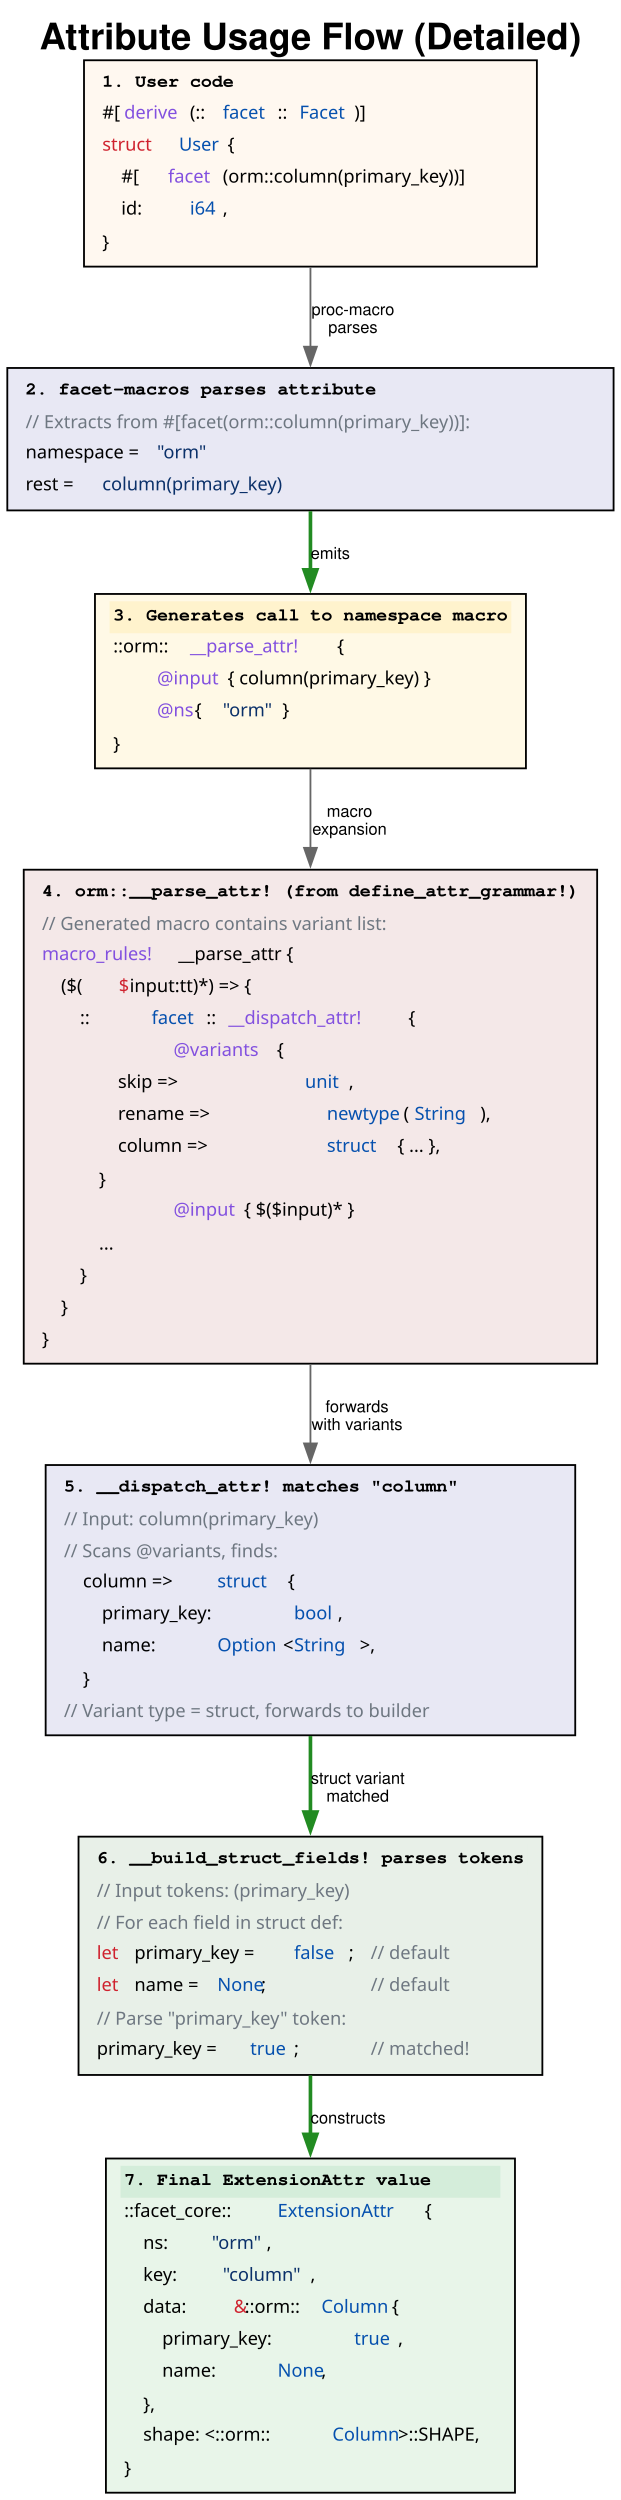
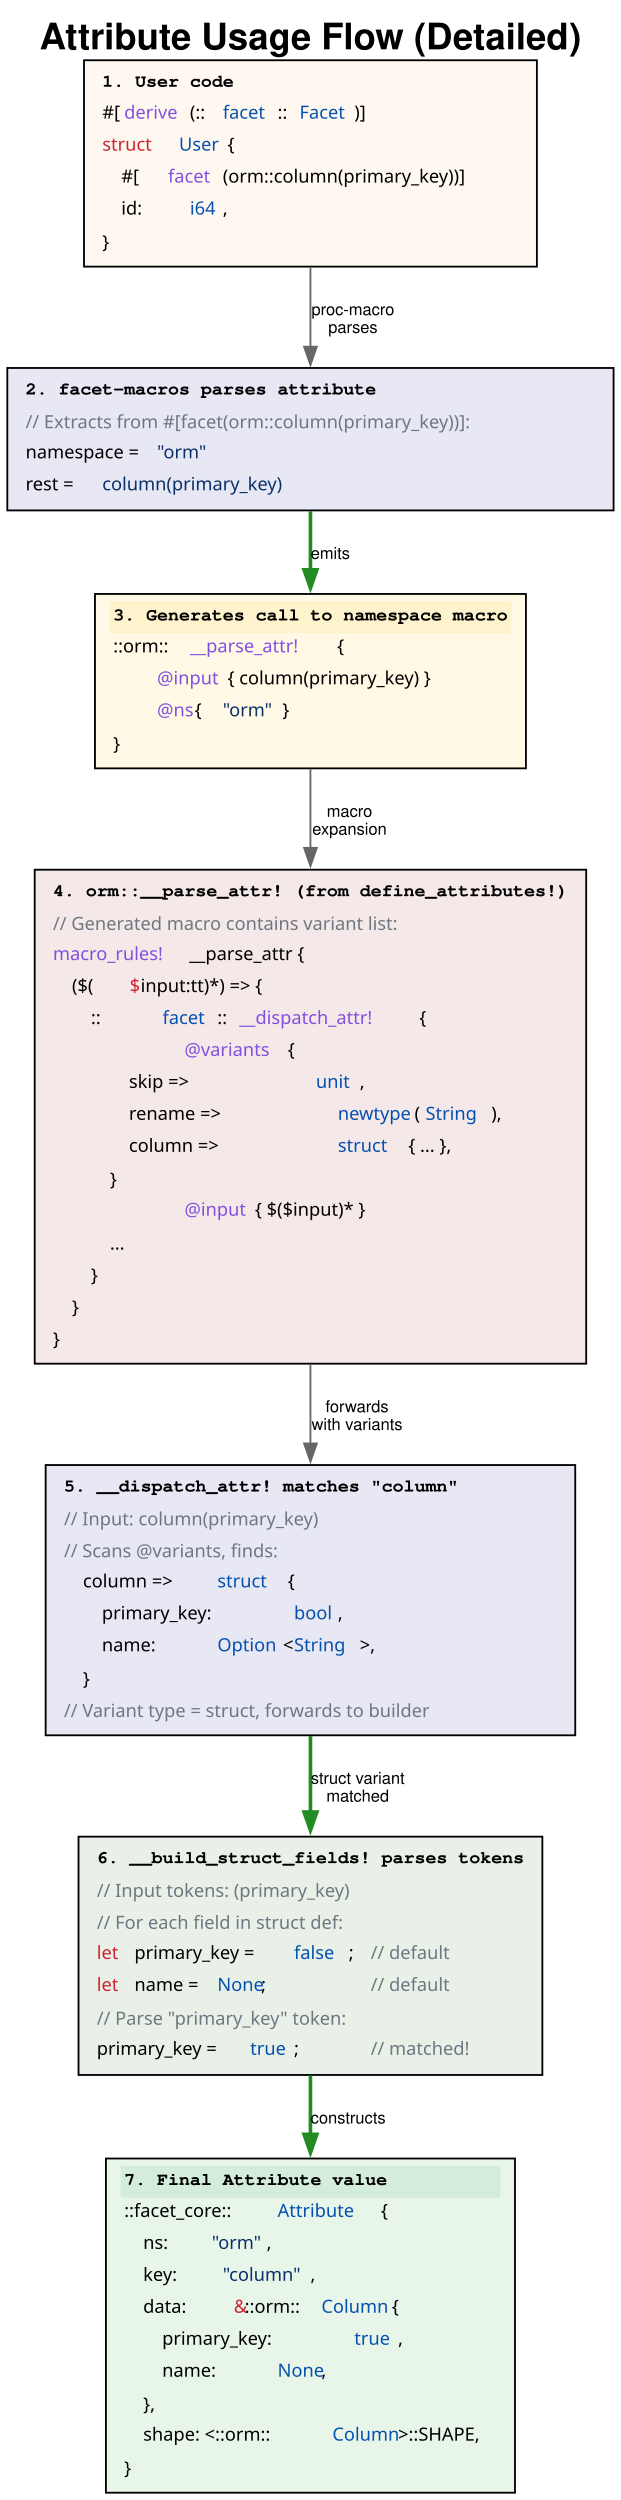
<svg xmlns="http://www.w3.org/2000/svg" width="340pt" height="1369pt" viewBox="0.00 0.00 340.00 1369.00">
  <g id="graph0" class="graph" transform="scale(1 1) rotate(0) translate(4 1365)">
    <polygon fill="white" stroke="none" points="-4,4 -4,-1365 336,-1365 336,4 -4,4" />
    <text xml:space="preserve" text-anchor="middle" x="166" y="-1338" font-family="Helvetica,sans-Serif" font-weight="bold" font-size="20.00">Attribute Usage Flow (Detailed)</text>
    <g id="node1" class="node">
      <polygon fill="#fff8f0" stroke="black" points="290,-1332 42,-1332 42,-1219 290,-1219 290,-1332" />
      <polygon fill="#fff8f0" stroke="none" points="50,-1310.5 50,-1328 282,-1328 282,-1310.5 50,-1310.5" />
      <text xml:space="preserve" text-anchor="start" x="52" y="-1317.5" font-family="Monaco, Consolas, Courier" font-weight="bold" font-size="10.00">1. User code</text>
      <text xml:space="preserve" text-anchor="start" x="52" y="-1300" font-family="Monaco" font-size="10.00">#[</text>
      <text xml:space="preserve" text-anchor="start" x="64" y="-1300" font-family="Monaco" font-size="10.00" fill="#8250df">derive</text>
      <text xml:space="preserve" text-anchor="start" x="100" y="-1300" font-family="Monaco" font-size="10.00">(::</text>
      <text xml:space="preserve" text-anchor="start" x="118" y="-1300" font-family="Monaco" font-size="10.00" fill="#0550ae">facet</text>
      <text xml:space="preserve" text-anchor="start" x="148" y="-1300" font-family="Monaco" font-size="10.00">::</text>
      <text xml:space="preserve" text-anchor="start" x="160" y="-1300" font-family="Monaco" font-size="10.00" fill="#0550ae">Facet</text>
      <text xml:space="preserve" text-anchor="start" x="190" y="-1300" font-family="Monaco" font-size="10.00">)]</text>
      <text xml:space="preserve" text-anchor="start" x="52" y="-1282.5" font-family="Monaco" font-size="10.00" fill="#cf222e">struct</text>
      <text xml:space="preserve" text-anchor="start" x="88" y="-1282.5" font-family="Monaco" font-size="10.00"> </text>
      <text xml:space="preserve" text-anchor="start" x="94" y="-1282.5" font-family="Monaco" font-size="10.00" fill="#0550ae">User</text>
      <text xml:space="preserve" text-anchor="start" x="118" y="-1282.5" font-family="Monaco" font-size="10.00"> {</text>
      <text xml:space="preserve" text-anchor="start" x="52" y="-1265" font-family="Monaco" font-size="10.00">    #[</text>
      <text xml:space="preserve" text-anchor="start" x="88" y="-1265" font-family="Monaco" font-size="10.00" fill="#8250df">facet</text>
      <text xml:space="preserve" text-anchor="start" x="118" y="-1265" font-family="Monaco" font-size="10.00">(orm::column(primary_key))]</text>
      <text xml:space="preserve" text-anchor="start" x="52" y="-1247.5" font-family="Monaco" font-size="10.00">    id: </text>
      <text xml:space="preserve" text-anchor="start" x="100" y="-1247.5" font-family="Monaco" font-size="10.00" fill="#0550ae">i64</text>
      <text xml:space="preserve" text-anchor="start" x="118" y="-1247.5" font-family="Monaco" font-size="10.00">,</text>
      <text xml:space="preserve" text-anchor="start" x="52" y="-1229" font-family="Monaco" font-size="10.00">}</text>
    </g>
    <g id="node2" class="node">
      <polygon fill="#e8e8f4" stroke="black" points="332,-1163.5 0,-1163.5 0,-1085.5 332,-1085.5 332,-1163.5" />
      <polygon fill="#e8e8f4" stroke="none" points="8,-1142 8,-1159.5 324,-1159.5 324,-1142 8,-1142" />
      <text xml:space="preserve" text-anchor="start" x="10" y="-1149" font-family="Monaco, Consolas, Courier" font-weight="bold" font-size="10.00">2. facet-macros parses attribute</text>
      <text xml:space="preserve" text-anchor="start" x="10" y="-1130.5" font-family="Monaco" font-size="10.00" fill="#6e7781">// Extracts from #[facet(orm::column(primary_key))]:</text>
      <text xml:space="preserve" text-anchor="start" x="10" y="-1114" font-family="Monaco" font-size="10.00">namespace = </text>
      <text xml:space="preserve" text-anchor="start" x="82" y="-1114" font-family="Monaco" font-size="10.00" fill="#0a3069">"orm"</text>
      <text xml:space="preserve" text-anchor="start" x="10" y="-1096.5" font-family="Monaco" font-size="10.00">rest = </text>
      <text xml:space="preserve" text-anchor="start" x="52" y="-1096.5" font-family="Monaco" font-size="10.00" fill="#0a3069">column(primary_key)</text>
    </g>
    <g id="edge1" class="edge">
      <path fill="none" stroke="#666666" d="M166,-1218.59C166,-1204.27 166,-1188.97 166,-1175" />
      <polygon fill="#666666" stroke="#666666" points="169.5,-1175.14 166,-1165.14 162.5,-1175.14 169.5,-1175.14" />
      <text xml:space="preserve" text-anchor="middle" x="189.25" y="-1192.45" font-family="Helvetica,sans-Serif" font-size="9.00">proc-macro</text>
      <text xml:space="preserve" text-anchor="middle" x="189.25" y="-1182.7" font-family="Helvetica,sans-Serif" font-size="9.00">parses</text>
    </g>
    <g id="node3" class="node">
      <polygon fill="#fff9e6" stroke="black" points="284,-1039.75 48,-1039.75 48,-944.25 284,-944.25 284,-1039.75" />
      <polygon fill="#fff3cd" stroke="none" points="56,-1018.25 56,-1035.75 276,-1035.75 276,-1018.25 56,-1018.25" />
      <text xml:space="preserve" text-anchor="start" x="58" y="-1025.25" font-family="Monaco, Consolas, Courier" font-weight="bold" font-size="10.00">3. Generates call to namespace macro</text>
      <text xml:space="preserve" text-anchor="start" x="58" y="-1007.75" font-family="Monaco" font-size="10.00">::orm::</text>
      <text xml:space="preserve" text-anchor="start" x="100" y="-1007.75" font-family="Monaco" font-size="10.00" fill="#8250df">__parse_attr!</text>
      <text xml:space="preserve" text-anchor="start" x="178" y="-1007.75" font-family="Monaco" font-size="10.00"> {</text>
      <text xml:space="preserve" text-anchor="start" x="58" y="-990.25" font-family="Monaco" font-size="10.00">    </text>
      <text xml:space="preserve" text-anchor="start" x="82" y="-990.25" font-family="Monaco" font-size="10.00" fill="#8250df">@input</text>
      <text xml:space="preserve" text-anchor="start" x="118" y="-990.25" font-family="Monaco" font-size="10.00"> { column(primary_key) }</text>
      <text xml:space="preserve" text-anchor="start" x="58" y="-972.75" font-family="Monaco" font-size="10.00">    </text>
      <text xml:space="preserve" text-anchor="start" x="82" y="-972.75" font-family="Monaco" font-size="10.00" fill="#8250df">@ns</text>
      <text xml:space="preserve" text-anchor="start" x="100" y="-972.75" font-family="Monaco" font-size="10.00"> { </text>
      <text xml:space="preserve" text-anchor="start" x="118" y="-972.75" font-family="Monaco" font-size="10.00" fill="#0a3069">"orm"</text>
      <text xml:space="preserve" text-anchor="start" x="148" y="-972.75" font-family="Monaco" font-size="10.00"> }</text>
      <text xml:space="preserve" text-anchor="start" x="58" y="-954.25" font-family="Monaco" font-size="10.00">}</text>
    </g>
    <g id="edge2" class="edge">
      <path fill="none" stroke="#228b22" stroke-width="2" d="M166,-1085.05C166,-1074.89 166,-1063.68 166,-1052.69" />
      <polygon fill="#228b22" stroke="#228b22" stroke-width="2" points="169.5,-1052.98 166,-1042.98 162.5,-1052.98 169.5,-1052.98" />
      <text xml:space="preserve" text-anchor="middle" x="176.88" y="-1058.95" font-family="Helvetica,sans-Serif" font-size="9.00">emits</text>
    </g>
    <g id="node4" class="node">
-       <polygon fill="#f4e8e8" stroke="black" points="323,-888.75 9,-888.75 9,-618.25 323,-618.25 323,-888.75" />
-       <polygon fill="#f4e8e8" stroke="none" points="17,-867.25 17,-884.75 315,-884.75 315,-867.25 17,-867.25" />
-       <text xml:space="preserve" text-anchor="start" x="19" y="-874.25" font-family="Monaco, Consolas, Courier" font-weight="bold" font-size="10.00">4. orm::__parse_attr! (from define_attr_grammar!)</text>
-       <text xml:space="preserve" text-anchor="start" x="19" y="-855.75" font-family="Monaco" font-size="10.00" fill="#6e7781">// Generated macro contains variant list:</text>
-       <text xml:space="preserve" text-anchor="start" x="19" y="-839.25" font-family="Monaco" font-size="10.00" fill="#8250df">macro_rules!</text>
-       <text xml:space="preserve" text-anchor="start" x="91" y="-839.25" font-family="Monaco" font-size="10.00"> __parse_attr {</text>
-       <text xml:space="preserve" text-anchor="start" x="19" y="-821.75" font-family="Monaco" font-size="10.00">    ($(</text>
-       <text xml:space="preserve" text-anchor="start" x="61" y="-821.75" font-family="Monaco" font-size="10.00" fill="#cf222e">$</text>
-       <text xml:space="preserve" text-anchor="start" x="67" y="-821.75" font-family="Monaco" font-size="10.00">input:tt)*) =&gt; {</text>
-       <text xml:space="preserve" text-anchor="start" x="19" y="-804.25" font-family="Monaco" font-size="10.00">        ::</text>
-       <text xml:space="preserve" text-anchor="start" x="79" y="-804.25" font-family="Monaco" font-size="10.00" fill="#0550ae">facet</text>
-       <text xml:space="preserve" text-anchor="start" x="109" y="-804.25" font-family="Monaco" font-size="10.00">::</text>
-       <text xml:space="preserve" text-anchor="start" x="121" y="-804.25" font-family="Monaco" font-size="10.00" fill="#8250df">__dispatch_attr!</text>
-       <text xml:space="preserve" text-anchor="start" x="217" y="-804.25" font-family="Monaco" font-size="10.00"> {</text>
-       <text xml:space="preserve" text-anchor="start" x="19" y="-786.75" font-family="Monaco" font-size="10.00">            </text>
-       <text xml:space="preserve" text-anchor="start" x="91" y="-786.75" font-family="Monaco" font-size="10.00" fill="#8250df">@variants</text>
-       <text xml:space="preserve" text-anchor="start" x="145" y="-786.75" font-family="Monaco" font-size="10.00"> {</text>
-       <text xml:space="preserve" text-anchor="start" x="19" y="-769.25" font-family="Monaco" font-size="10.00">                skip =&gt; </text>
-       <text xml:space="preserve" text-anchor="start" x="163" y="-769.25" font-family="Monaco" font-size="10.00" fill="#0550ae">unit</text>
-       <text xml:space="preserve" text-anchor="start" x="187" y="-769.25" font-family="Monaco" font-size="10.00">,</text>
-       <text xml:space="preserve" text-anchor="start" x="19" y="-751.75" font-family="Monaco" font-size="10.00">                rename =&gt; </text>
-       <text xml:space="preserve" text-anchor="start" x="175" y="-751.75" font-family="Monaco" font-size="10.00" fill="#0550ae">newtype</text>
-       <text xml:space="preserve" text-anchor="start" x="217" y="-751.75" font-family="Monaco" font-size="10.00">(</text>
-       <text xml:space="preserve" text-anchor="start" x="223" y="-751.75" font-family="Monaco" font-size="10.00" fill="#0550ae">String</text>
-       <text xml:space="preserve" text-anchor="start" x="259" y="-751.75" font-family="Monaco" font-size="10.00">),</text>
-       <text xml:space="preserve" text-anchor="start" x="19" y="-734.25" font-family="Monaco" font-size="10.00">                column =&gt; </text>
-       <text xml:space="preserve" text-anchor="start" x="175" y="-734.25" font-family="Monaco" font-size="10.00" fill="#0550ae">struct</text>
-       <text xml:space="preserve" text-anchor="start" x="211" y="-734.25" font-family="Monaco" font-size="10.00"> { ... },</text>
-       <text xml:space="preserve" text-anchor="start" x="19" y="-715.75" font-family="Monaco" font-size="10.00">            }</text>
-       <text xml:space="preserve" text-anchor="start" x="19" y="-699.25" font-family="Monaco" font-size="10.00">            </text>
-       <text xml:space="preserve" text-anchor="start" x="91" y="-699.25" font-family="Monaco" font-size="10.00" fill="#8250df">@input</text>
-       <text xml:space="preserve" text-anchor="start" x="127" y="-699.25" font-family="Monaco" font-size="10.00"> { $($input)* }</text>
-       <text xml:space="preserve" text-anchor="start" x="19" y="-680.75" font-family="Monaco" font-size="10.00">            ...</text>
-       <text xml:space="preserve" text-anchor="start" x="19" y="-663.25" font-family="Monaco" font-size="10.00">        }</text>
-       <text xml:space="preserve" text-anchor="start" x="19" y="-645.75" font-family="Monaco" font-size="10.00">    }</text>
-       <text xml:space="preserve" text-anchor="start" x="19" y="-628.25" font-family="Monaco" font-size="10.00">}</text>
+       <polygon fill="#f4e8e8" stroke="black" points="317,-888.75 15,-888.75 15,-618.25 317,-618.25 317,-888.75" />
+       <polygon fill="#f4e8e8" stroke="none" points="23,-867.25 23,-884.75 309,-884.75 309,-867.25 23,-867.25" />
+       <text xml:space="preserve" text-anchor="start" x="25" y="-874.25" font-family="Monaco, Consolas, Courier" font-weight="bold" font-size="10.00">4. orm::__parse_attr! (from define_attributes!)</text>
+       <text xml:space="preserve" text-anchor="start" x="25" y="-855.75" font-family="Monaco" font-size="10.00" fill="#6e7781">// Generated macro contains variant list:</text>
+       <text xml:space="preserve" text-anchor="start" x="25" y="-839.25" font-family="Monaco" font-size="10.00" fill="#8250df">macro_rules!</text>
+       <text xml:space="preserve" text-anchor="start" x="97" y="-839.25" font-family="Monaco" font-size="10.00"> __parse_attr {</text>
+       <text xml:space="preserve" text-anchor="start" x="25" y="-821.75" font-family="Monaco" font-size="10.00">    ($(</text>
+       <text xml:space="preserve" text-anchor="start" x="67" y="-821.75" font-family="Monaco" font-size="10.00" fill="#cf222e">$</text>
+       <text xml:space="preserve" text-anchor="start" x="73" y="-821.75" font-family="Monaco" font-size="10.00">input:tt)*) =&gt; {</text>
+       <text xml:space="preserve" text-anchor="start" x="25" y="-804.25" font-family="Monaco" font-size="10.00">        ::</text>
+       <text xml:space="preserve" text-anchor="start" x="85" y="-804.25" font-family="Monaco" font-size="10.00" fill="#0550ae">facet</text>
+       <text xml:space="preserve" text-anchor="start" x="115" y="-804.25" font-family="Monaco" font-size="10.00">::</text>
+       <text xml:space="preserve" text-anchor="start" x="127" y="-804.25" font-family="Monaco" font-size="10.00" fill="#8250df">__dispatch_attr!</text>
+       <text xml:space="preserve" text-anchor="start" x="223" y="-804.25" font-family="Monaco" font-size="10.00"> {</text>
+       <text xml:space="preserve" text-anchor="start" x="25" y="-786.75" font-family="Monaco" font-size="10.00">            </text>
+       <text xml:space="preserve" text-anchor="start" x="97" y="-786.75" font-family="Monaco" font-size="10.00" fill="#8250df">@variants</text>
+       <text xml:space="preserve" text-anchor="start" x="151" y="-786.75" font-family="Monaco" font-size="10.00"> {</text>
+       <text xml:space="preserve" text-anchor="start" x="25" y="-769.25" font-family="Monaco" font-size="10.00">                skip =&gt; </text>
+       <text xml:space="preserve" text-anchor="start" x="169" y="-769.25" font-family="Monaco" font-size="10.00" fill="#0550ae">unit</text>
+       <text xml:space="preserve" text-anchor="start" x="193" y="-769.25" font-family="Monaco" font-size="10.00">,</text>
+       <text xml:space="preserve" text-anchor="start" x="25" y="-751.75" font-family="Monaco" font-size="10.00">                rename =&gt; </text>
+       <text xml:space="preserve" text-anchor="start" x="181" y="-751.75" font-family="Monaco" font-size="10.00" fill="#0550ae">newtype</text>
+       <text xml:space="preserve" text-anchor="start" x="223" y="-751.75" font-family="Monaco" font-size="10.00">(</text>
+       <text xml:space="preserve" text-anchor="start" x="229" y="-751.75" font-family="Monaco" font-size="10.00" fill="#0550ae">String</text>
+       <text xml:space="preserve" text-anchor="start" x="265" y="-751.75" font-family="Monaco" font-size="10.00">),</text>
+       <text xml:space="preserve" text-anchor="start" x="25" y="-734.25" font-family="Monaco" font-size="10.00">                column =&gt; </text>
+       <text xml:space="preserve" text-anchor="start" x="181" y="-734.25" font-family="Monaco" font-size="10.00" fill="#0550ae">struct</text>
+       <text xml:space="preserve" text-anchor="start" x="217" y="-734.25" font-family="Monaco" font-size="10.00"> { ... },</text>
+       <text xml:space="preserve" text-anchor="start" x="25" y="-715.75" font-family="Monaco" font-size="10.00">            }</text>
+       <text xml:space="preserve" text-anchor="start" x="25" y="-699.25" font-family="Monaco" font-size="10.00">            </text>
+       <text xml:space="preserve" text-anchor="start" x="97" y="-699.25" font-family="Monaco" font-size="10.00" fill="#8250df">@input</text>
+       <text xml:space="preserve" text-anchor="start" x="133" y="-699.25" font-family="Monaco" font-size="10.00"> { $($input)* }</text>
+       <text xml:space="preserve" text-anchor="start" x="25" y="-680.75" font-family="Monaco" font-size="10.00">            ...</text>
+       <text xml:space="preserve" text-anchor="start" x="25" y="-663.25" font-family="Monaco" font-size="10.00">        }</text>
+       <text xml:space="preserve" text-anchor="start" x="25" y="-645.75" font-family="Monaco" font-size="10.00">    }</text>
+       <text xml:space="preserve" text-anchor="start" x="25" y="-628.25" font-family="Monaco" font-size="10.00">}</text>
    </g>
    <g id="edge3" class="edge">
      <path fill="none" stroke="#666666" d="M166,-943.99C166,-930.98 166,-916.14 166,-900.62" />
      <polygon fill="#666666" stroke="#666666" points="169.5,-900.73 166,-890.73 162.5,-900.73 169.5,-900.73" />
      <text xml:space="preserve" text-anchor="middle" x="187.38" y="-917.7" font-family="Helvetica,sans-Serif" font-size="9.00">macro</text>
      <text xml:space="preserve" text-anchor="middle" x="187.38" y="-907.95" font-family="Helvetica,sans-Serif" font-size="9.00">expansion</text>
    </g>
    <g id="node5" class="node">
      <polygon fill="#e8e8f4" stroke="black" points="311,-562.75 21,-562.75 21,-414.75 311,-414.75 311,-562.75" />
      <polygon fill="#e8e8f4" stroke="none" points="29,-541.25 29,-558.75 303,-558.75 303,-541.25 29,-541.25" />
      <text xml:space="preserve" text-anchor="start" x="31" y="-548.25" font-family="Monaco, Consolas, Courier" font-weight="bold" font-size="10.00">5. __dispatch_attr! matches "column"</text>
      <text xml:space="preserve" text-anchor="start" x="31" y="-529.75" font-family="Monaco" font-size="10.00" fill="#6e7781">// Input: column(primary_key)</text>
      <text xml:space="preserve" text-anchor="start" x="31" y="-512.25" font-family="Monaco" font-size="10.00" fill="#6e7781">// Scans @variants, finds:</text>
      <text xml:space="preserve" text-anchor="start" x="31" y="-495.75" font-family="Monaco" font-size="10.00">    column =&gt; </text>
      <text xml:space="preserve" text-anchor="start" x="115" y="-495.75" font-family="Monaco" font-size="10.00" fill="#0550ae">struct</text>
      <text xml:space="preserve" text-anchor="start" x="151" y="-495.75" font-family="Monaco" font-size="10.00"> {</text>
      <text xml:space="preserve" text-anchor="start" x="31" y="-478.25" font-family="Monaco" font-size="10.00">        primary_key: </text>
      <text xml:space="preserve" text-anchor="start" x="157" y="-478.25" font-family="Monaco" font-size="10.00" fill="#0550ae">bool</text>
      <text xml:space="preserve" text-anchor="start" x="181" y="-478.25" font-family="Monaco" font-size="10.00">,</text>
      <text xml:space="preserve" text-anchor="start" x="31" y="-460.75" font-family="Monaco" font-size="10.00">        name: </text>
      <text xml:space="preserve" text-anchor="start" x="115" y="-460.75" font-family="Monaco" font-size="10.00" fill="#0550ae">Option</text>
      <text xml:space="preserve" text-anchor="start" x="151" y="-460.75" font-family="Monaco" font-size="10.00">&lt;</text>
      <text xml:space="preserve" text-anchor="start" x="157" y="-460.75" font-family="Monaco" font-size="10.00" fill="#0550ae">String</text>
      <text xml:space="preserve" text-anchor="start" x="193" y="-460.75" font-family="Monaco" font-size="10.00">&gt;,</text>
      <text xml:space="preserve" text-anchor="start" x="31" y="-442.25" font-family="Monaco" font-size="10.00">    }</text>
      <text xml:space="preserve" text-anchor="start" x="31" y="-424.75" font-family="Monaco" font-size="10.00" fill="#6e7781">// Variant type = struct, forwards to builder</text>
    </g>
    <g id="edge4" class="edge">
      <path fill="none" stroke="#666666" d="M166,-618.05C166,-603.25 166,-588.51 166,-574.57" />
      <polygon fill="#666666" stroke="#666666" points="169.5,-574.57 166,-564.57 162.5,-574.57 169.5,-574.57" />
      <text xml:space="preserve" text-anchor="middle" x="191.5" y="-591.7" font-family="Helvetica,sans-Serif" font-size="9.00">forwards</text>
      <text xml:space="preserve" text-anchor="middle" x="191.5" y="-581.95" font-family="Helvetica,sans-Serif" font-size="9.00">with variants</text>
    </g>
    <g id="node6" class="node">
      <polygon fill="#e8f0e8" stroke="black" points="293,-359.25 39,-359.25 39,-228.75 293,-228.75 293,-359.25" />
      <polygon fill="#e8f0e8" stroke="none" points="47,-337.75 47,-355.25 285,-355.25 285,-337.75 47,-337.75" />
      <text xml:space="preserve" text-anchor="start" x="49" y="-344.75" font-family="Monaco, Consolas, Courier" font-weight="bold" font-size="10.00">6. __build_struct_fields! parses tokens</text>
      <text xml:space="preserve" text-anchor="start" x="49" y="-326.25" font-family="Monaco" font-size="10.00" fill="#6e7781">// Input tokens: (primary_key)</text>
      <text xml:space="preserve" text-anchor="start" x="49" y="-308.75" font-family="Monaco" font-size="10.00" fill="#6e7781">// For each field in struct def:</text>
      <text xml:space="preserve" text-anchor="start" x="49" y="-292.25" font-family="Monaco" font-size="10.00" fill="#cf222e">let</text>
      <text xml:space="preserve" text-anchor="start" x="67" y="-292.25" font-family="Monaco" font-size="10.00"> primary_key = </text>
      <text xml:space="preserve" text-anchor="start" x="157" y="-292.25" font-family="Monaco" font-size="10.00" fill="#0550ae">false</text>
      <text xml:space="preserve" text-anchor="start" x="187" y="-292.25" font-family="Monaco" font-size="10.00">; </text>
      <text xml:space="preserve" text-anchor="start" x="199" y="-292.25" font-family="Monaco" font-size="10.00" fill="#6e7781">// default</text>
      <text xml:space="preserve" text-anchor="start" x="49" y="-274.75" font-family="Monaco" font-size="10.00" fill="#cf222e">let</text>
      <text xml:space="preserve" text-anchor="start" x="67" y="-274.75" font-family="Monaco" font-size="10.00"> name = </text>
      <text xml:space="preserve" text-anchor="start" x="115" y="-274.75" font-family="Monaco" font-size="10.00" fill="#0550ae">None</text>
      <text xml:space="preserve" text-anchor="start" x="139" y="-274.75" font-family="Monaco" font-size="10.00">;         </text>
      <text xml:space="preserve" text-anchor="start" x="199" y="-274.75" font-family="Monaco" font-size="10.00" fill="#6e7781">// default</text>
      <text xml:space="preserve" text-anchor="start" x="49" y="-256.25" font-family="Monaco" font-size="10.00" fill="#6e7781">// Parse "primary_key" token:</text>
      <text xml:space="preserve" text-anchor="start" x="49" y="-239.75" font-family="Monaco" font-size="10.00">primary_key = </text>
      <text xml:space="preserve" text-anchor="start" x="133" y="-239.75" font-family="Monaco" font-size="10.00" fill="#0550ae">true</text>
      <text xml:space="preserve" text-anchor="start" x="157" y="-239.75" font-family="Monaco" font-size="10.00">;      </text>
      <text xml:space="preserve" text-anchor="start" x="199" y="-239.75" font-family="Monaco" font-size="10.00" fill="#6e7781">// matched!</text>
    </g>
    <g id="edge5" class="edge">
      <path fill="none" stroke="#228b22" stroke-width="2" d="M166,-414.33C166,-400.7 166,-386.43 166,-372.68" />
      <polygon fill="#228b22" stroke="#228b22" stroke-width="2" points="169.5,-372.73 166,-362.73 162.5,-372.73 169.5,-372.73" />
      <text xml:space="preserve" text-anchor="middle" x="191.88" y="-388.2" font-family="Helvetica,sans-Serif" font-size="9.00">struct variant</text>
      <text xml:space="preserve" text-anchor="middle" x="191.88" y="-378.45" font-family="Helvetica,sans-Serif" font-size="9.00">matched</text>
    </g>
    <g id="node7" class="node">
      <polygon fill="#e8f5e9" stroke="black" points="278,-183 54,-183 54,0 278,0 278,-183" />
      <polygon fill="#d4edda" stroke="none" points="62,-161.5 62,-179 270,-179 270,-161.5 62,-161.5" />
-       <text xml:space="preserve" text-anchor="start" x="64" y="-168.5" font-family="Monaco, Consolas, Courier" font-weight="bold" font-size="10.00">7. Final ExtensionAttr value</text>
+       <text xml:space="preserve" text-anchor="start" x="64" y="-168.5" font-family="Monaco, Consolas, Courier" font-weight="bold" font-size="10.00">7. Final Attribute value</text>
      <text xml:space="preserve" text-anchor="start" x="64" y="-151" font-family="Monaco" font-size="10.00">::facet_core::</text>
-       <text xml:space="preserve" text-anchor="start" x="148" y="-151" font-family="Monaco" font-size="10.00" fill="#0550ae">ExtensionAttr</text>
-       <text xml:space="preserve" text-anchor="start" x="226" y="-151" font-family="Monaco" font-size="10.00"> {</text>
+       <text xml:space="preserve" text-anchor="start" x="148" y="-151" font-family="Monaco" font-size="10.00" fill="#0550ae">Attribute</text>
+       <text xml:space="preserve" text-anchor="start" x="202" y="-151" font-family="Monaco" font-size="10.00"> {</text>
      <text xml:space="preserve" text-anchor="start" x="64" y="-133.5" font-family="Monaco" font-size="10.00">    ns: </text>
      <text xml:space="preserve" text-anchor="start" x="112" y="-133.5" font-family="Monaco" font-size="10.00" fill="#0a3069">"orm"</text>
      <text xml:space="preserve" text-anchor="start" x="142" y="-133.5" font-family="Monaco" font-size="10.00">,</text>
      <text xml:space="preserve" text-anchor="start" x="64" y="-116" font-family="Monaco" font-size="10.00">    key: </text>
      <text xml:space="preserve" text-anchor="start" x="118" y="-116" font-family="Monaco" font-size="10.00" fill="#0a3069">"column"</text>
      <text xml:space="preserve" text-anchor="start" x="166" y="-116" font-family="Monaco" font-size="10.00">,</text>
      <text xml:space="preserve" text-anchor="start" x="64" y="-98.5" font-family="Monaco" font-size="10.00">    data: </text>
      <text xml:space="preserve" text-anchor="start" x="124" y="-98.5" font-family="Monaco" font-size="10.00" fill="#cf222e">&amp;</text>
      <text xml:space="preserve" text-anchor="start" x="130" y="-98.5" font-family="Monaco" font-size="10.00">::orm::</text>
      <text xml:space="preserve" text-anchor="start" x="172" y="-98.5" font-family="Monaco" font-size="10.00" fill="#0550ae">Column</text>
      <text xml:space="preserve" text-anchor="start" x="208" y="-98.5" font-family="Monaco" font-size="10.00"> {</text>
      <text xml:space="preserve" text-anchor="start" x="64" y="-81" font-family="Monaco" font-size="10.00">        primary_key: </text>
      <text xml:space="preserve" text-anchor="start" x="190" y="-81" font-family="Monaco" font-size="10.00" fill="#0550ae">true</text>
      <text xml:space="preserve" text-anchor="start" x="214" y="-81" font-family="Monaco" font-size="10.00">,</text>
      <text xml:space="preserve" text-anchor="start" x="64" y="-63.5" font-family="Monaco" font-size="10.00">        name: </text>
      <text xml:space="preserve" text-anchor="start" x="148" y="-63.5" font-family="Monaco" font-size="10.00" fill="#0550ae">None</text>
      <text xml:space="preserve" text-anchor="start" x="172" y="-63.5" font-family="Monaco" font-size="10.00">,</text>
      <text xml:space="preserve" text-anchor="start" x="64" y="-45" font-family="Monaco" font-size="10.00">    },</text>
      <text xml:space="preserve" text-anchor="start" x="64" y="-28.5" font-family="Monaco" font-size="10.00">    shape: &lt;::orm::</text>
      <text xml:space="preserve" text-anchor="start" x="178" y="-28.5" font-family="Monaco" font-size="10.00" fill="#0550ae">Column</text>
      <text xml:space="preserve" text-anchor="start" x="214" y="-28.5" font-family="Monaco" font-size="10.00">&gt;::SHAPE,</text>
      <text xml:space="preserve" text-anchor="start" x="64" y="-10" font-family="Monaco" font-size="10.00">}</text>
    </g>
    <g id="edge6" class="edge">
      <path fill="none" stroke="#228b22" stroke-width="2" d="M166,-228.46C166,-218.09 166,-207.14 166,-196.13" />
      <polygon fill="#228b22" stroke="#228b22" stroke-width="2" points="169.5,-196.24 166,-186.24 162.5,-196.24 169.5,-196.24" />
      <text xml:space="preserve" text-anchor="middle" x="186.62" y="-202.2" font-family="Helvetica,sans-Serif" font-size="9.00">constructs</text>
    </g>
  </g>
</svg>
